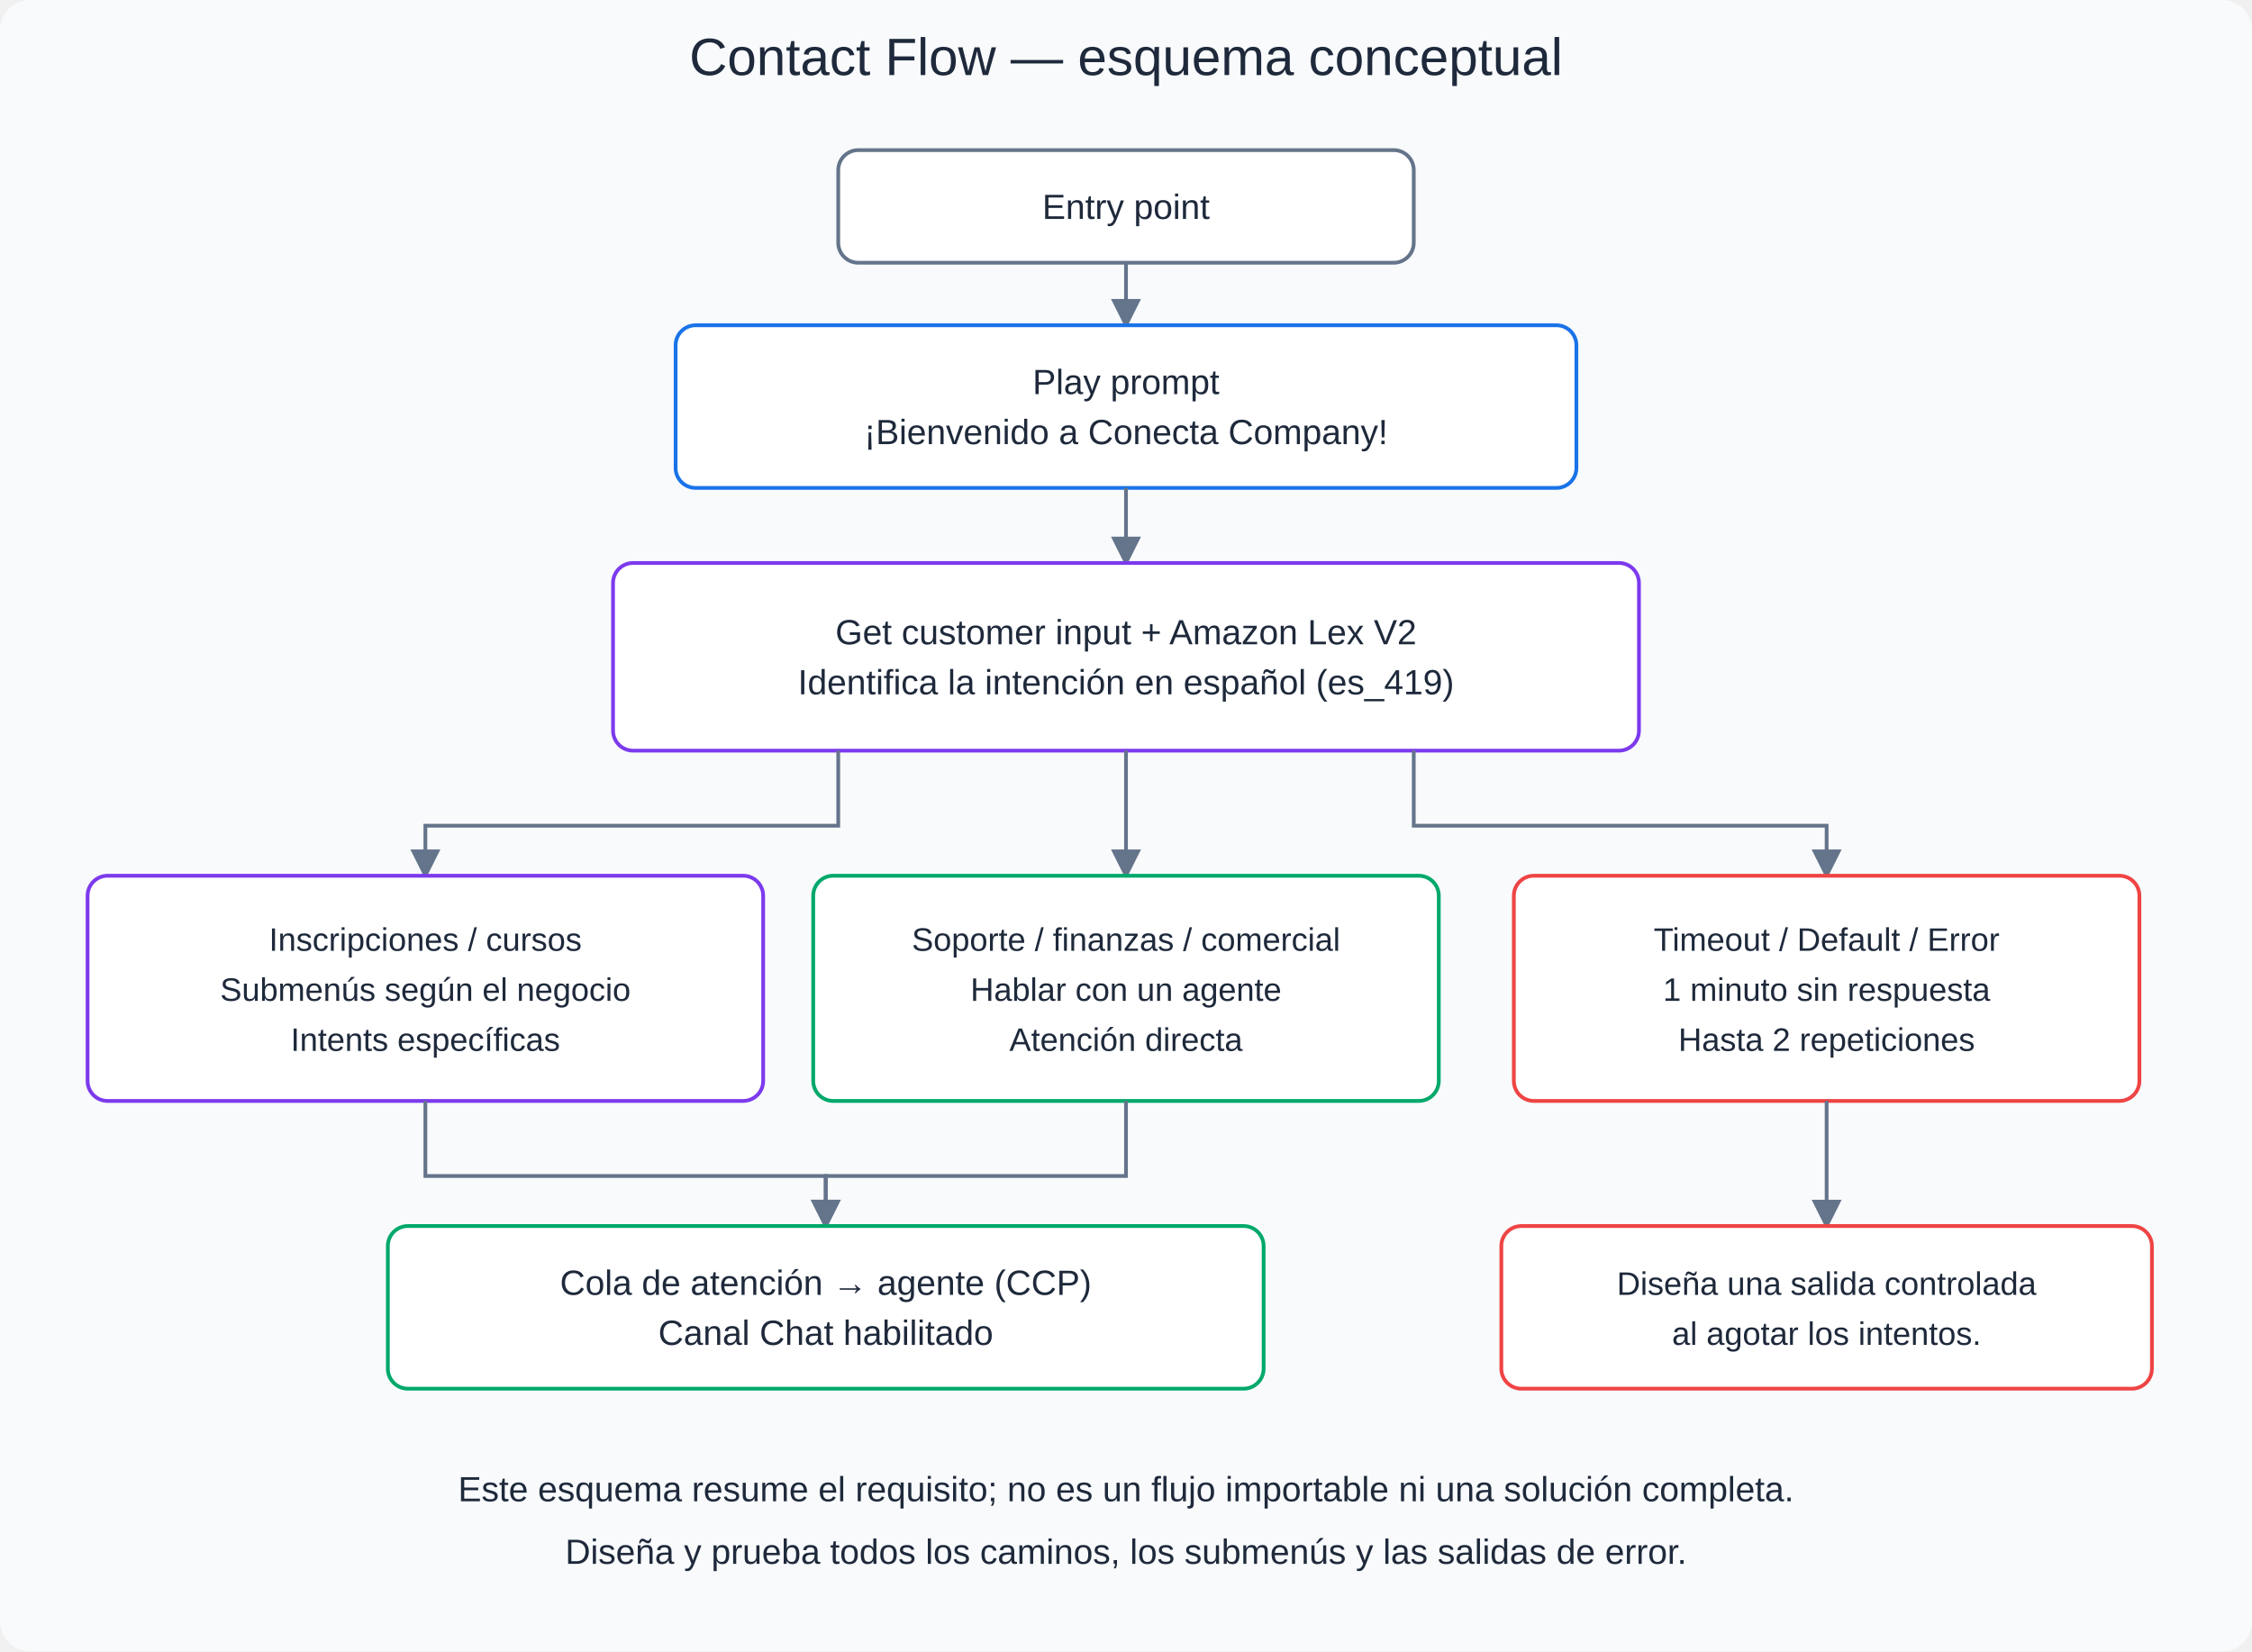
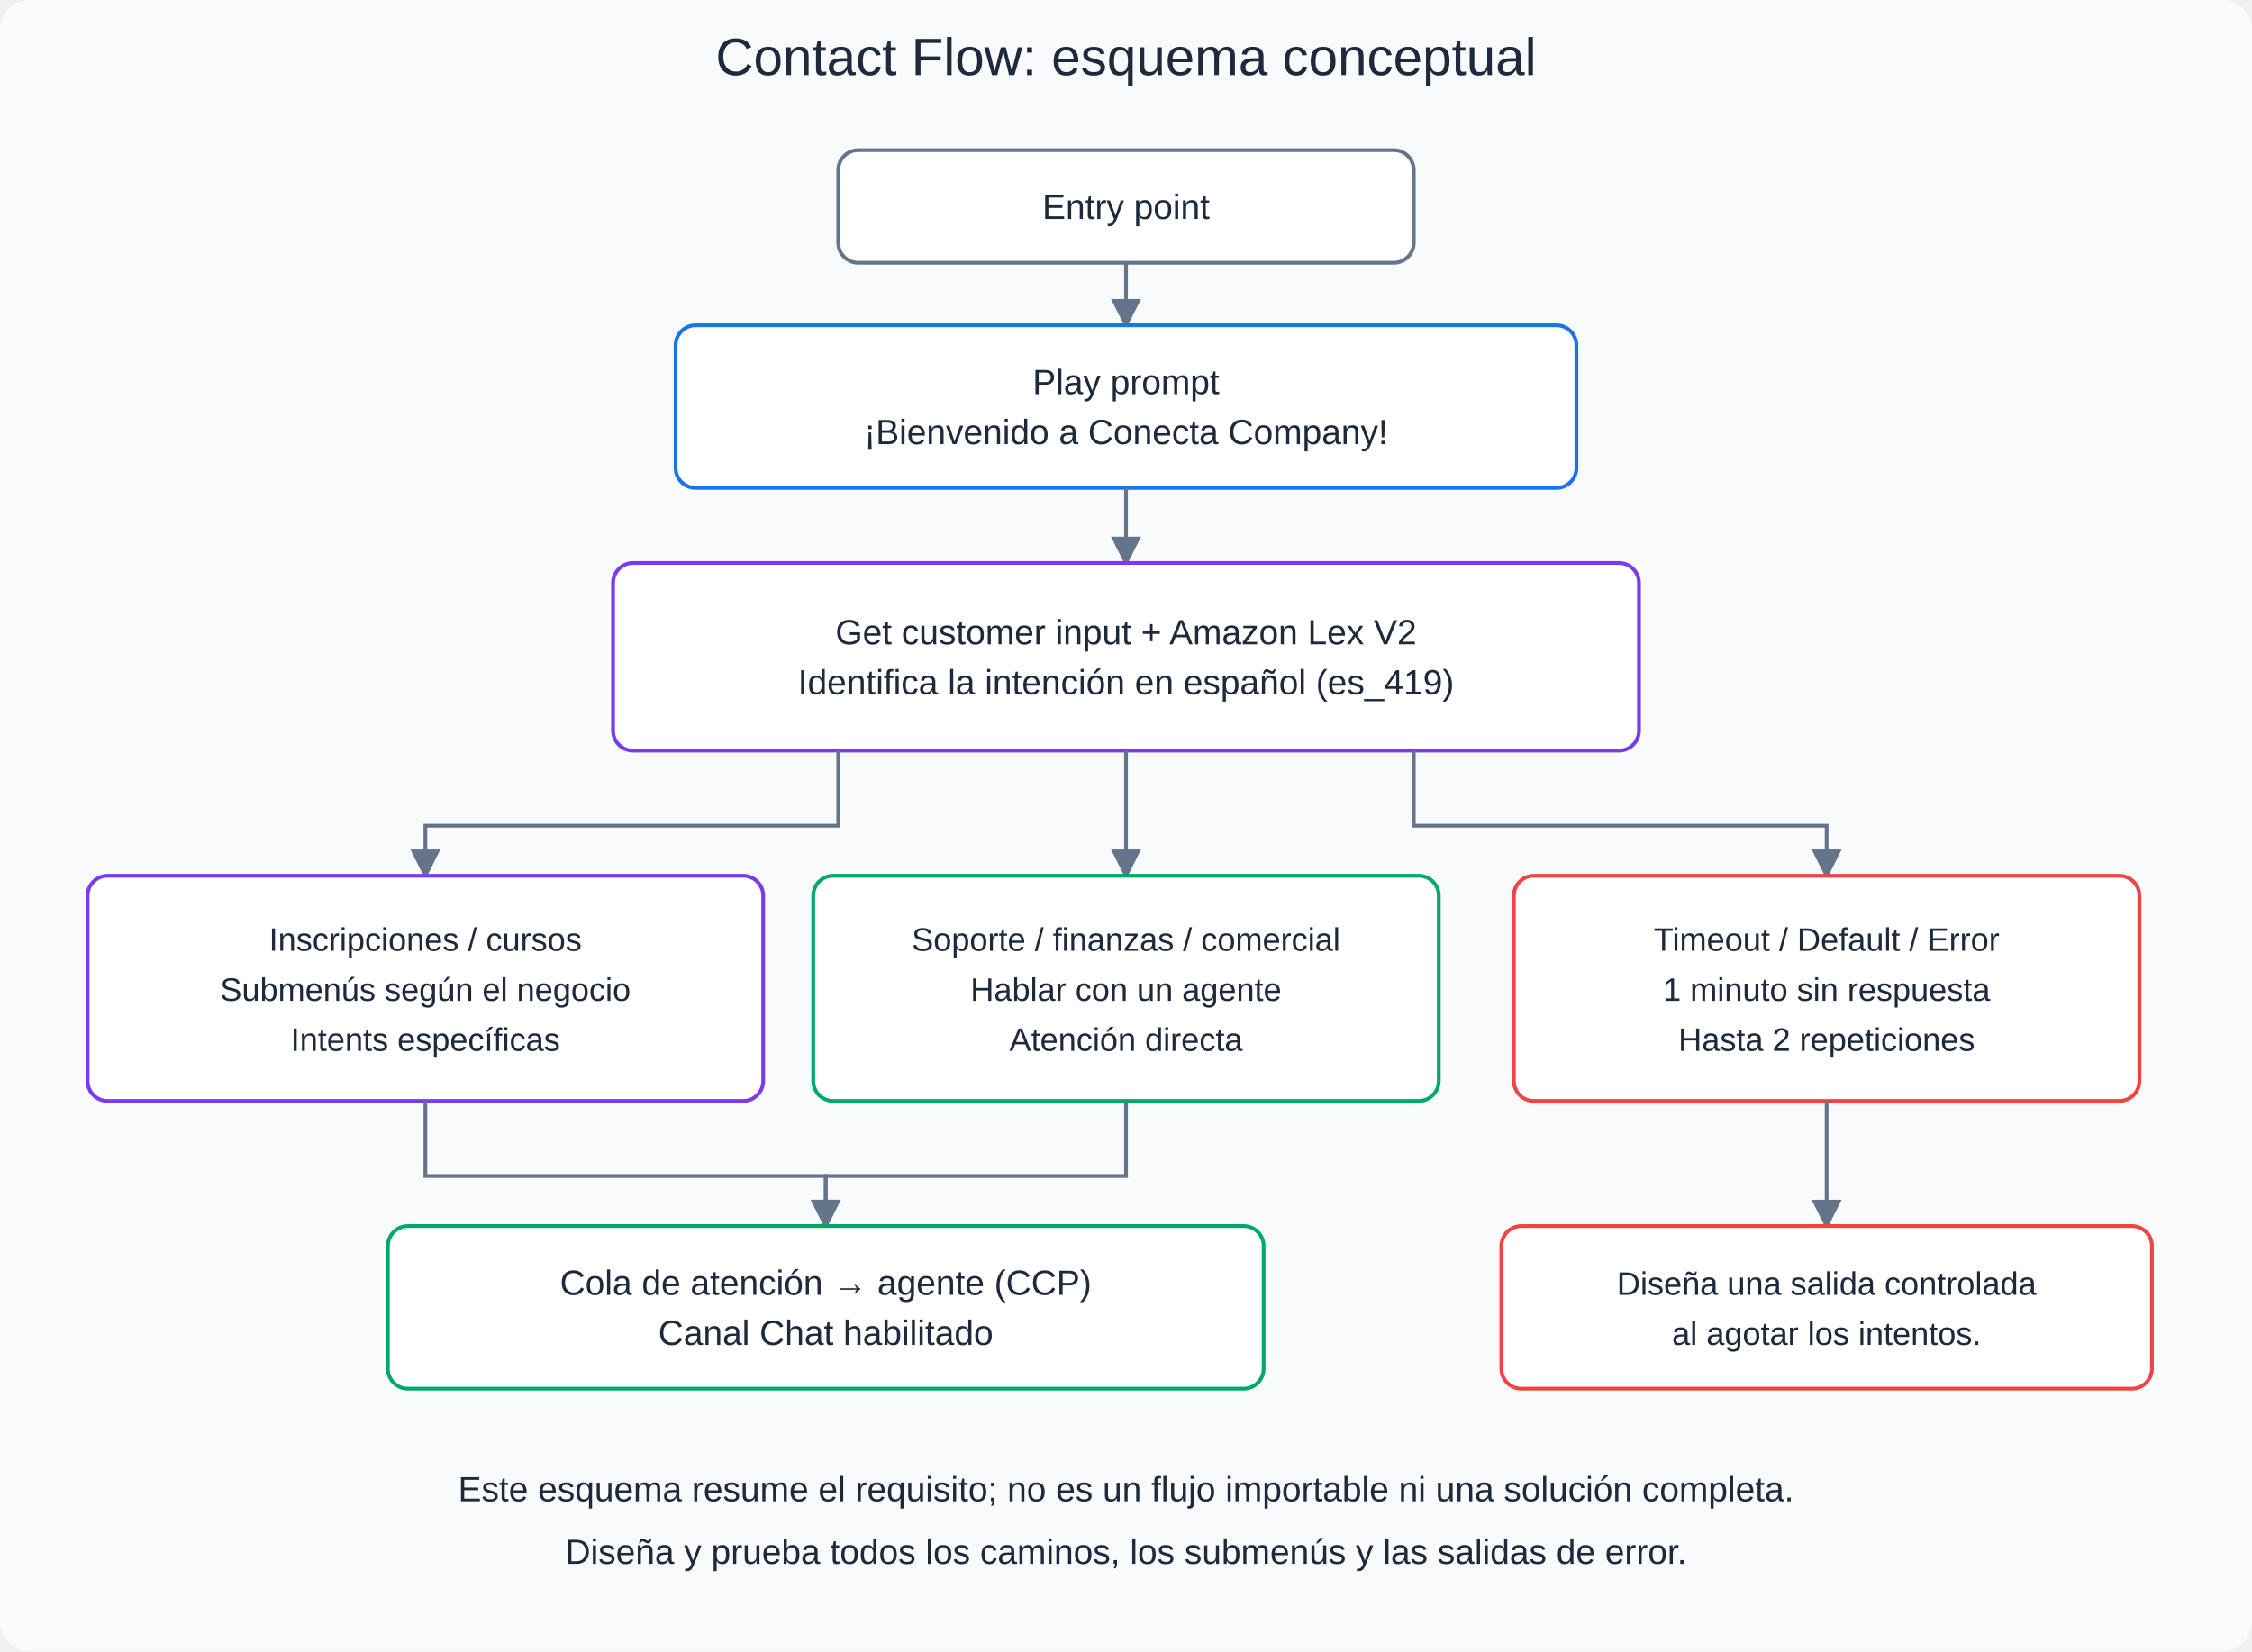
<svg xmlns="http://www.w3.org/2000/svg" width="900" height="660" viewBox="0 0 900 660" role="img" aria-labelledby="title">
  <defs>
    <marker id="arrow" markerWidth="8" markerHeight="8" refX="7" refY="4" orient="auto">
      <path d="M0 0 L8 4 L0 8 Z" fill="#64748b" />
    </marker>
  </defs>
  <rect width="900" height="660" rx="12" fill="#f8fafc" />
  <g font-family="Arial, sans-serif" fill="#1e293b">
-     <text x="450" y="30" text-anchor="middle" font-size="21">Contact Flow — esquema conceptual</text>
+     <text x="450" y="30" text-anchor="middle" font-size="21">Contact Flow: esquema conceptual</text>
    <rect x="335" y="60" width="230" height="45" rx="8" fill="white" stroke="#64748b" stroke-width="1.5" />
    <text x="450" y="87.5" text-anchor="middle" font-size="14">Entry point</text>
    <path d="M450 105 V130" stroke="#64748b" stroke-width="1.5" fill="none" marker-end="url(#arrow)" />
    <rect x="270" y="130" width="360" height="65" rx="8" fill="white" stroke="#1a73e8" stroke-width="1.5" />
    <text x="450" y="157.5" text-anchor="middle" font-size="14">Play prompt</text>
    <text x="450" y="177.5" text-anchor="middle" font-size="14">¡Bienvenido a Conecta Company!</text>
    <path d="M450 195 V225" stroke="#64748b" stroke-width="1.5" fill="none" marker-end="url(#arrow)" />
    <rect x="245" y="225" width="410" height="75" rx="8" fill="white" stroke="#7c3aed" stroke-width="1.5" />
    <text x="450" y="257.5" text-anchor="middle" font-size="14">Get customer input + Amazon Lex V2</text>
    <text x="450" y="277.5" text-anchor="middle" font-size="14">Identifica la intención en español (es_419)</text>
    <path d="M335 300 V330 H170 V350" stroke="#64748b" stroke-width="1.5" fill="none" marker-end="url(#arrow)" />
    <path d="M450 300 V350" stroke="#64748b" stroke-width="1.5" fill="none" marker-end="url(#arrow)" />
    <path d="M565 300 V330 H730 V350" stroke="#64748b" stroke-width="1.5" fill="none" marker-end="url(#arrow)" />
    <rect x="35" y="350" width="270" height="90" rx="8" fill="white" stroke="#7c3aed" stroke-width="1.5" />
    <text x="170" y="380" text-anchor="middle" font-size="13">Inscripciones / cursos</text>
    <text x="170" y="400" text-anchor="middle" font-size="13">Submenús según el negocio</text>
    <text x="170" y="420" text-anchor="middle" font-size="13">Intents específicas</text>
    <rect x="325" y="350" width="250" height="90" rx="8" fill="white" stroke="#00a86b" stroke-width="1.5" />
    <text x="450" y="380" text-anchor="middle" font-size="13">Soporte / finanzas / comercial</text>
    <text x="450" y="400" text-anchor="middle" font-size="13">Hablar con un agente</text>
    <text x="450" y="420" text-anchor="middle" font-size="13">Atención directa</text>
    <rect x="605" y="350" width="250" height="90" rx="8" fill="white" stroke="#ef4444" stroke-width="1.5" />
    <text x="730" y="380" text-anchor="middle" font-size="13">Timeout / Default / Error</text>
    <text x="730" y="400" text-anchor="middle" font-size="13">1 minuto sin respuesta</text>
    <text x="730" y="420" text-anchor="middle" font-size="13">Hasta 2 repeticiones</text>
    <path d="M170 440 V470 H330 V490" stroke="#64748b" stroke-width="1.5" fill="none" marker-end="url(#arrow)" />
    <path d="M450 440 V470 H330 V490" stroke="#64748b" stroke-width="1.5" fill="none" marker-end="url(#arrow)" />
    <rect x="155" y="490" width="350" height="65" rx="8" fill="white" stroke="#00a86b" stroke-width="1.5" />
    <text x="330" y="517.5" text-anchor="middle" font-size="14">Cola de atención → agente (CCP)</text>
    <text x="330" y="537.5" text-anchor="middle" font-size="14">Canal Chat habilitado</text>
    <path d="M730 440 V490" stroke="#64748b" stroke-width="1.5" fill="none" marker-end="url(#arrow)" />
    <rect x="600" y="490" width="260" height="65" rx="8" fill="white" stroke="#ef4444" stroke-width="1.5" />
    <text x="730" y="517.5" text-anchor="middle" font-size="13">Diseña una salida controlada</text>
    <text x="730" y="537.5" text-anchor="middle" font-size="13">al agotar los intentos.</text>
    <text x="450" y="600" text-anchor="middle" font-size="14">Este esquema resume el requisito; no es un flujo importable ni una solución completa.</text>
    <text x="450" y="625" text-anchor="middle" font-size="14">Diseña y prueba todos los caminos, los submenús y las salidas de error.</text>
  </g>
</svg>
